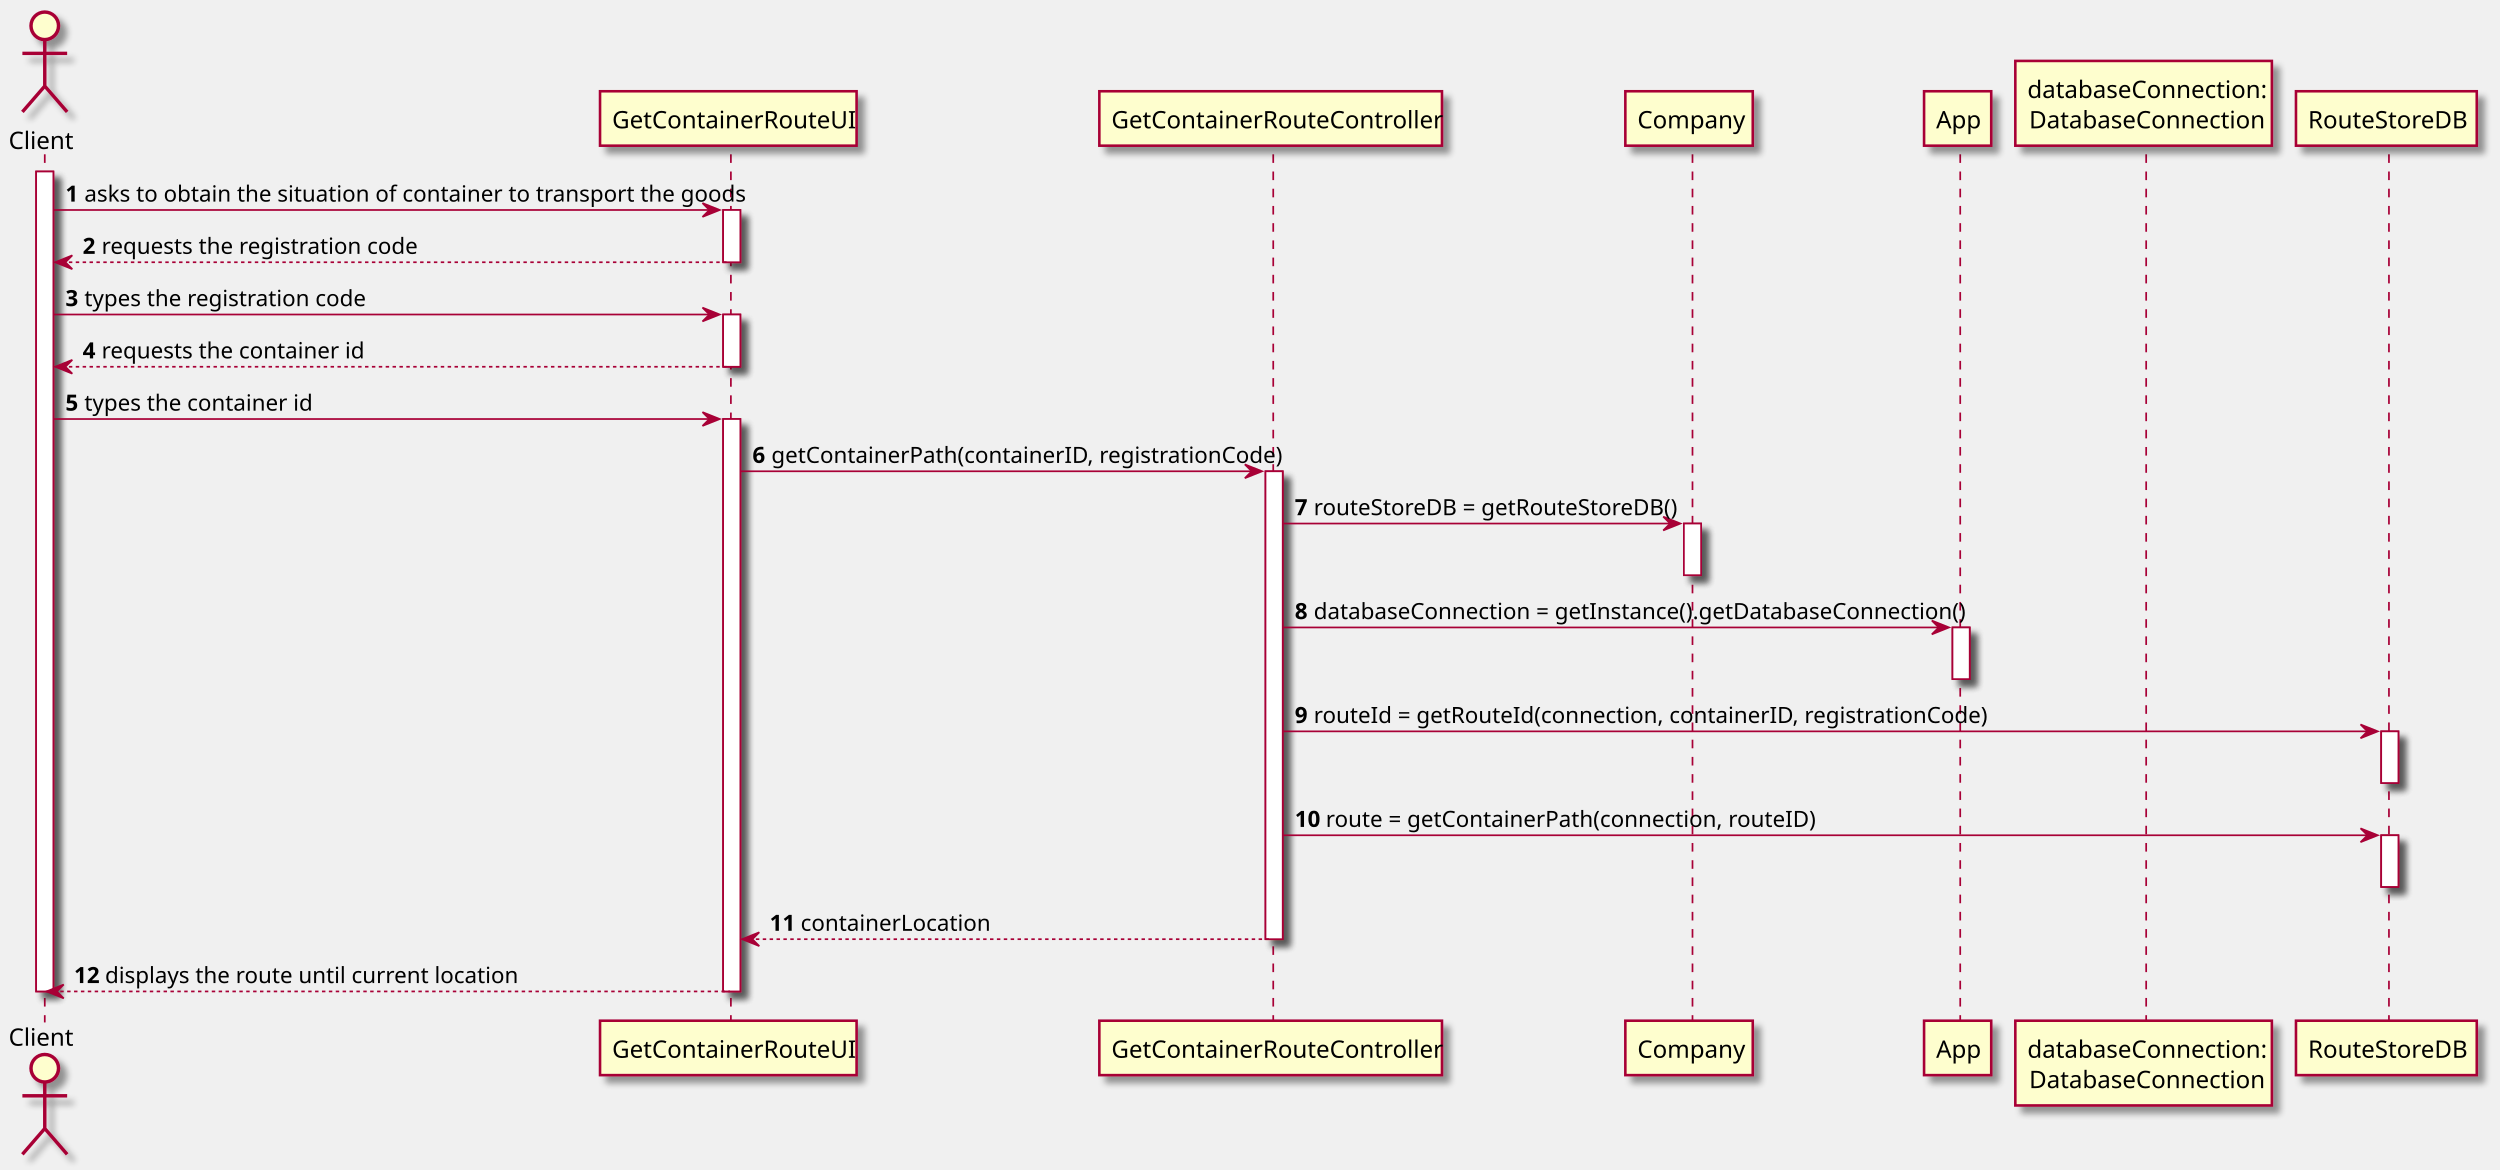
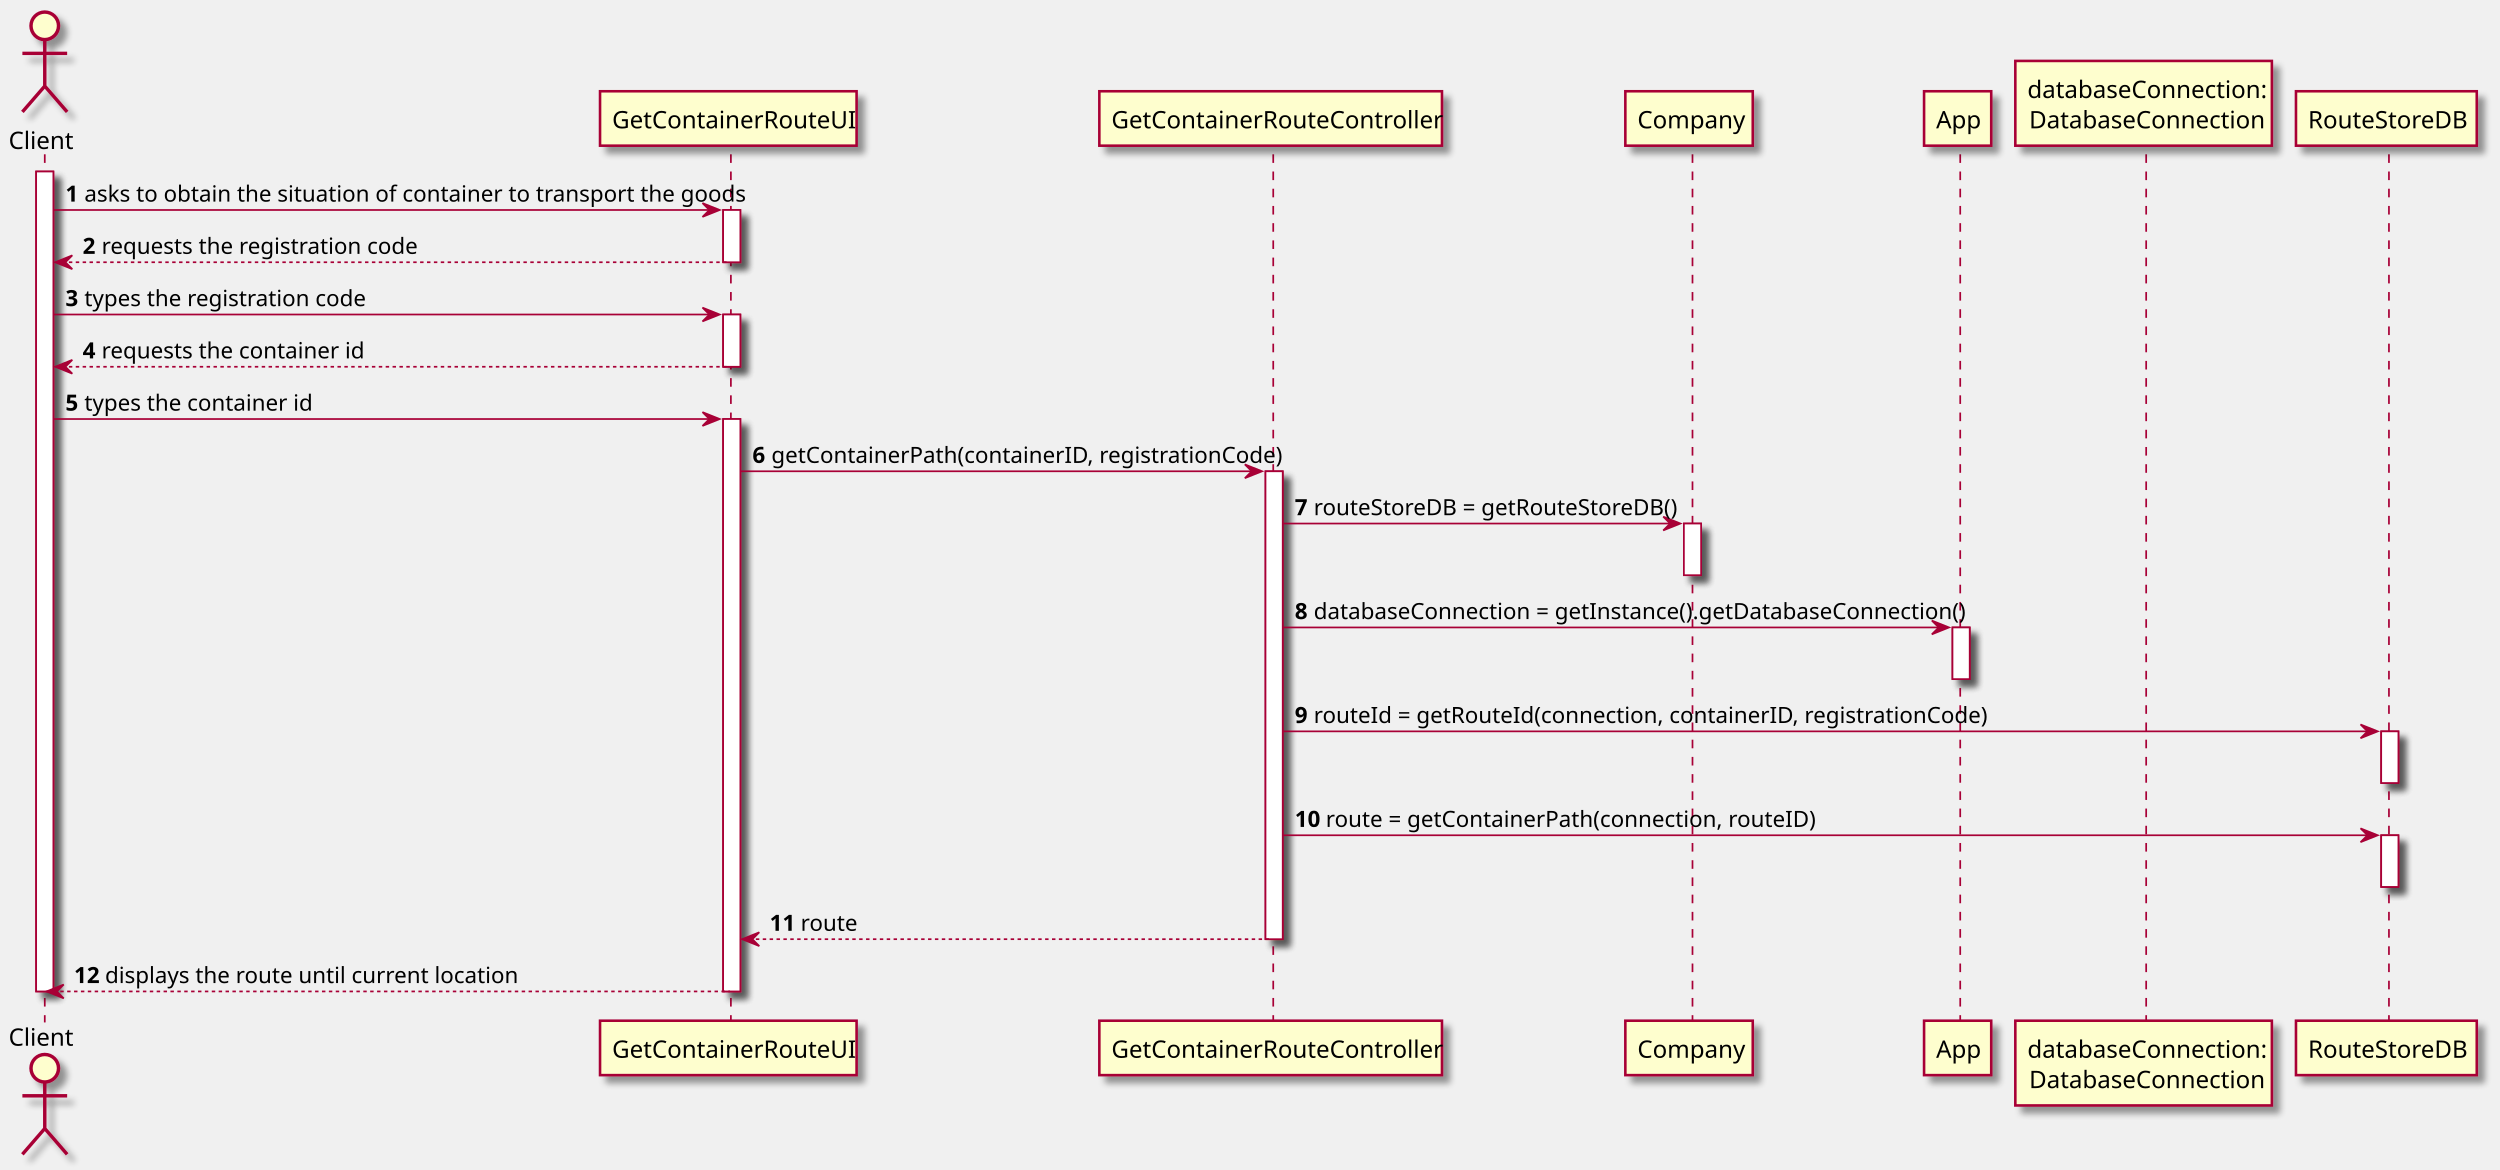
<svg xmlns="http://www.w3.org/2000/svg" contentScriptType="application/ecmascript" contentStyleType="text/css" height="679px" preserveAspectRatio="none" style="width:1452px;height:679px;background:#FFFFFF;" version="1.1" viewBox="0 0 1452 679" width="1452px" zoomAndPan="magnify">
  <defs>
-     <filter height="300%" id="f1j3c029j79h1v" width="300%" x="-1" y="-1">
+     <filter height="300%" id="f7noywndixx9i" width="300%" x="-1" y="-1">
      <feGaussianBlur result="blurOut" stdDeviation="2.0" />
      <feColorMatrix in="blurOut" result="blurOut2" type="matrix" values="0 0 0 0 0 0 0 0 0 0 0 0 0 0 0 0 0 0 .4 0" />
      <feOffset dx="4.0" dy="4.0" in="blurOut2" result="blurOut3" />
      <feBlend in="SourceGraphic" in2="blurOut3" mode="normal" />
    </filter>
  </defs>
  <g>
-     <rect fill="#FFFFFF" filter="url(#f1j3c029j79h1v)" height="476.219" style="stroke:#A80036;stroke-width:1.0;" width="10" x="21" y="99.609" />
-     <rect fill="#FFFFFF" filter="url(#f1j3c029j79h1v)" height="30.352" style="stroke:#A80036;stroke-width:1.0;" width="10" x="420" y="121.961" />
-     <rect fill="#FFFFFF" filter="url(#f1j3c029j79h1v)" height="30.352" style="stroke:#A80036;stroke-width:1.0;" width="10" x="420" y="182.664" />
-     <rect fill="#FFFFFF" filter="url(#f1j3c029j79h1v)" height="332.461" style="stroke:#A80036;stroke-width:1.0;" width="10" x="420" y="243.367" />
-     <rect fill="#FFFFFF" filter="url(#f1j3c029j79h1v)" height="271.758" style="stroke:#A80036;stroke-width:1.0;" width="10" x="735" y="273.719" />
-     <rect fill="#FFFFFF" filter="url(#f1j3c029j79h1v)" height="30" style="stroke:#A80036;stroke-width:1.0;" width="10" x="978" y="304.07" />
-     <rect fill="#FFFFFF" filter="url(#f1j3c029j79h1v)" height="30" style="stroke:#A80036;stroke-width:1.0;" width="10" x="1134" y="364.422" />
-     <rect fill="#FFFFFF" filter="url(#f1j3c029j79h1v)" height="30" style="stroke:#A80036;stroke-width:1.0;" width="10" x="1383" y="424.773" />
-     <rect fill="#FFFFFF" filter="url(#f1j3c029j79h1v)" height="30" style="stroke:#A80036;stroke-width:1.0;" width="10" x="1383" y="485.125" />
+     <rect fill="#FFFFFF" filter="url(#f7noywndixx9i)" height="476.219" style="stroke:#A80036;stroke-width:1.0;" width="10" x="21" y="99.609" />
+     <rect fill="#FFFFFF" filter="url(#f7noywndixx9i)" height="30.352" style="stroke:#A80036;stroke-width:1.0;" width="10" x="420" y="121.961" />
+     <rect fill="#FFFFFF" filter="url(#f7noywndixx9i)" height="30.352" style="stroke:#A80036;stroke-width:1.0;" width="10" x="420" y="182.664" />
+     <rect fill="#FFFFFF" filter="url(#f7noywndixx9i)" height="332.461" style="stroke:#A80036;stroke-width:1.0;" width="10" x="420" y="243.367" />
+     <rect fill="#FFFFFF" filter="url(#f7noywndixx9i)" height="271.758" style="stroke:#A80036;stroke-width:1.0;" width="10" x="735" y="273.719" />
+     <rect fill="#FFFFFF" filter="url(#f7noywndixx9i)" height="30" style="stroke:#A80036;stroke-width:1.0;" width="10" x="978" y="304.07" />
+     <rect fill="#FFFFFF" filter="url(#f7noywndixx9i)" height="30" style="stroke:#A80036;stroke-width:1.0;" width="10" x="1134" y="364.422" />
+     <rect fill="#FFFFFF" filter="url(#f7noywndixx9i)" height="30" style="stroke:#A80036;stroke-width:1.0;" width="10" x="1383" y="424.773" />
+     <rect fill="#FFFFFF" filter="url(#f7noywndixx9i)" height="30" style="stroke:#A80036;stroke-width:1.0;" width="10" x="1383" y="485.125" />
    <line style="stroke:#A80036;stroke-width:1.0;stroke-dasharray:5.0,5.0;" x1="26" x2="26" y1="89.609" y2="593.828" />
    <line style="stroke:#A80036;stroke-width:1.0;stroke-dasharray:5.0,5.0;" x1="424.5" x2="424.5" y1="89.609" y2="593.828" />
    <line style="stroke:#A80036;stroke-width:1.0;stroke-dasharray:5.0,5.0;" x1="739.5" x2="739.5" y1="89.609" y2="593.828" />
    <line style="stroke:#A80036;stroke-width:1.0;stroke-dasharray:5.0,5.0;" x1="983" x2="983" y1="89.609" y2="593.828" />
    <line style="stroke:#A80036;stroke-width:1.0;stroke-dasharray:5.0,5.0;" x1="1138.5" x2="1138.5" y1="89.609" y2="593.828" />
    <line style="stroke:#A80036;stroke-width:1.0;stroke-dasharray:5.0,5.0;" x1="1246.5" x2="1246.5" y1="89.609" y2="593.828" />
    <line style="stroke:#A80036;stroke-width:1.0;stroke-dasharray:5.0,5.0;" x1="1387.5" x2="1387.5" y1="89.609" y2="593.828" />
    <text fill="#000000" font-family="sans-serif" font-size="14" lengthAdjust="spacing" textLength="36" x="5" y="86.533">Client</text>
-     <ellipse cx="26" cy="15" fill="#FEFECE" filter="url(#f1j3c029j79h1v)" rx="8" ry="8" style="stroke:#A80036;stroke-width:2.0;" />
-     <path d="M26,23 L26,50 M13,31 L39,31 M26,50 L13,65 M26,50 L39,65 " fill="none" filter="url(#f1j3c029j79h1v)" style="stroke:#A80036;stroke-width:2.0;" />
+     <ellipse cx="26" cy="15" fill="#FEFECE" filter="url(#f7noywndixx9i)" rx="8" ry="8" style="stroke:#A80036;stroke-width:2.0;" />
+     <path d="M26,23 L26,50 M13,31 L39,31 M26,50 L13,65 M26,50 L39,65 " fill="none" filter="url(#f7noywndixx9i)" style="stroke:#A80036;stroke-width:2.0;" />
    <text fill="#000000" font-family="sans-serif" font-size="14" lengthAdjust="spacing" textLength="36" x="5" y="607.361">Client</text>
-     <ellipse cx="26" cy="620.438" fill="#FEFECE" filter="url(#f1j3c029j79h1v)" rx="8" ry="8" style="stroke:#A80036;stroke-width:2.0;" />
-     <path d="M26,628.438 L26,655.438 M13,636.438 L39,636.438 M26,655.438 L13,670.438 M26,655.438 L39,670.438 " fill="none" filter="url(#f1j3c029j79h1v)" style="stroke:#A80036;stroke-width:2.0;" />
-     <rect fill="#FEFECE" filter="url(#f1j3c029j79h1v)" height="31.609" style="stroke:#A80036;stroke-width:1.5;" width="149" x="348.5" y="53" />
+     <ellipse cx="26" cy="620.438" fill="#FEFECE" filter="url(#f7noywndixx9i)" rx="8" ry="8" style="stroke:#A80036;stroke-width:2.0;" />
+     <path d="M26,628.438 L26,655.438 M13,636.438 L39,636.438 M26,655.438 L13,670.438 M26,655.438 L39,670.438 " fill="none" filter="url(#f7noywndixx9i)" style="stroke:#A80036;stroke-width:2.0;" />
+     <rect fill="#FEFECE" filter="url(#f7noywndixx9i)" height="31.609" style="stroke:#A80036;stroke-width:1.5;" width="149" x="348.5" y="53" />
    <text fill="#000000" font-family="sans-serif" font-size="14" lengthAdjust="spacing" textLength="135" x="355.5" y="74.533">GetContainerRouteUI</text>
-     <rect fill="#FEFECE" filter="url(#f1j3c029j79h1v)" height="31.609" style="stroke:#A80036;stroke-width:1.5;" width="149" x="348.5" y="592.828" />
+     <rect fill="#FEFECE" filter="url(#f7noywndixx9i)" height="31.609" style="stroke:#A80036;stroke-width:1.5;" width="149" x="348.5" y="592.828" />
    <text fill="#000000" font-family="sans-serif" font-size="14" lengthAdjust="spacing" textLength="135" x="355.5" y="614.361">GetContainerRouteUI</text>
-     <rect fill="#FEFECE" filter="url(#f1j3c029j79h1v)" height="31.609" style="stroke:#A80036;stroke-width:1.5;" width="199" x="638.5" y="53" />
+     <rect fill="#FEFECE" filter="url(#f7noywndixx9i)" height="31.609" style="stroke:#A80036;stroke-width:1.5;" width="199" x="638.5" y="53" />
    <text fill="#000000" font-family="sans-serif" font-size="14" lengthAdjust="spacing" textLength="185" x="645.5" y="74.533">GetContainerRouteController</text>
-     <rect fill="#FEFECE" filter="url(#f1j3c029j79h1v)" height="31.609" style="stroke:#A80036;stroke-width:1.5;" width="199" x="638.5" y="592.828" />
+     <rect fill="#FEFECE" filter="url(#f7noywndixx9i)" height="31.609" style="stroke:#A80036;stroke-width:1.5;" width="199" x="638.5" y="592.828" />
    <text fill="#000000" font-family="sans-serif" font-size="14" lengthAdjust="spacing" textLength="185" x="645.5" y="614.361">GetContainerRouteController</text>
-     <rect fill="#FEFECE" filter="url(#f1j3c029j79h1v)" height="31.609" style="stroke:#A80036;stroke-width:1.5;" width="74" x="944" y="53" />
+     <rect fill="#FEFECE" filter="url(#f7noywndixx9i)" height="31.609" style="stroke:#A80036;stroke-width:1.5;" width="74" x="944" y="53" />
    <text fill="#000000" font-family="sans-serif" font-size="14" lengthAdjust="spacing" textLength="60" x="951" y="74.533">Company</text>
-     <rect fill="#FEFECE" filter="url(#f1j3c029j79h1v)" height="31.609" style="stroke:#A80036;stroke-width:1.5;" width="74" x="944" y="592.828" />
+     <rect fill="#FEFECE" filter="url(#f7noywndixx9i)" height="31.609" style="stroke:#A80036;stroke-width:1.5;" width="74" x="944" y="592.828" />
    <text fill="#000000" font-family="sans-serif" font-size="14" lengthAdjust="spacing" textLength="60" x="951" y="614.361">Company</text>
-     <rect fill="#FEFECE" filter="url(#f1j3c029j79h1v)" height="31.609" style="stroke:#A80036;stroke-width:1.5;" width="39" x="1117.5" y="53" />
+     <rect fill="#FEFECE" filter="url(#f7noywndixx9i)" height="31.609" style="stroke:#A80036;stroke-width:1.5;" width="39" x="1117.5" y="53" />
    <text fill="#000000" font-family="sans-serif" font-size="14" lengthAdjust="spacing" textLength="25" x="1124.5" y="74.533">App</text>
-     <rect fill="#FEFECE" filter="url(#f1j3c029j79h1v)" height="31.609" style="stroke:#A80036;stroke-width:1.5;" width="39" x="1117.5" y="592.828" />
+     <rect fill="#FEFECE" filter="url(#f7noywndixx9i)" height="31.609" style="stroke:#A80036;stroke-width:1.5;" width="39" x="1117.5" y="592.828" />
    <text fill="#000000" font-family="sans-serif" font-size="14" lengthAdjust="spacing" textLength="25" x="1124.5" y="614.361">App</text>
-     <rect fill="#FEFECE" filter="url(#f1j3c029j79h1v)" height="49.219" style="stroke:#A80036;stroke-width:1.5;" width="149" x="1170.5" y="35.391" />
+     <rect fill="#FEFECE" filter="url(#f7noywndixx9i)" height="49.219" style="stroke:#A80036;stroke-width:1.5;" width="149" x="1170.5" y="35.391" />
    <text fill="#000000" font-family="sans-serif" font-size="14" lengthAdjust="spacing" textLength="135" x="1177.5" y="56.924">databaseConnection:</text>
    <text fill="#000000" font-family="sans-serif" font-size="14" lengthAdjust="spacing" textLength="133" x="1178.5" y="74.533">DatabaseConnection</text>
-     <rect fill="#FEFECE" filter="url(#f1j3c029j79h1v)" height="49.219" style="stroke:#A80036;stroke-width:1.5;" width="149" x="1170.5" y="592.828" />
+     <rect fill="#FEFECE" filter="url(#f7noywndixx9i)" height="49.219" style="stroke:#A80036;stroke-width:1.5;" width="149" x="1170.5" y="592.828" />
    <text fill="#000000" font-family="sans-serif" font-size="14" lengthAdjust="spacing" textLength="135" x="1177.5" y="614.361">databaseConnection:</text>
    <text fill="#000000" font-family="sans-serif" font-size="14" lengthAdjust="spacing" textLength="133" x="1178.5" y="631.971">DatabaseConnection</text>
-     <rect fill="#FEFECE" filter="url(#f1j3c029j79h1v)" height="31.609" style="stroke:#A80036;stroke-width:1.5;" width="105" x="1333.5" y="53" />
+     <rect fill="#FEFECE" filter="url(#f7noywndixx9i)" height="31.609" style="stroke:#A80036;stroke-width:1.5;" width="105" x="1333.5" y="53" />
    <text fill="#000000" font-family="sans-serif" font-size="14" lengthAdjust="spacing" textLength="91" x="1340.5" y="74.533">RouteStoreDB</text>
-     <rect fill="#FEFECE" filter="url(#f1j3c029j79h1v)" height="31.609" style="stroke:#A80036;stroke-width:1.5;" width="105" x="1333.5" y="592.828" />
+     <rect fill="#FEFECE" filter="url(#f7noywndixx9i)" height="31.609" style="stroke:#A80036;stroke-width:1.5;" width="105" x="1333.5" y="592.828" />
    <text fill="#000000" font-family="sans-serif" font-size="14" lengthAdjust="spacing" textLength="91" x="1340.5" y="614.361">RouteStoreDB</text>
-     <rect fill="#FFFFFF" filter="url(#f1j3c029j79h1v)" height="476.219" style="stroke:#A80036;stroke-width:1.0;" width="10" x="21" y="99.609" />
-     <rect fill="#FFFFFF" filter="url(#f1j3c029j79h1v)" height="30.352" style="stroke:#A80036;stroke-width:1.0;" width="10" x="420" y="121.961" />
-     <rect fill="#FFFFFF" filter="url(#f1j3c029j79h1v)" height="30.352" style="stroke:#A80036;stroke-width:1.0;" width="10" x="420" y="182.664" />
-     <rect fill="#FFFFFF" filter="url(#f1j3c029j79h1v)" height="332.461" style="stroke:#A80036;stroke-width:1.0;" width="10" x="420" y="243.367" />
-     <rect fill="#FFFFFF" filter="url(#f1j3c029j79h1v)" height="271.758" style="stroke:#A80036;stroke-width:1.0;" width="10" x="735" y="273.719" />
-     <rect fill="#FFFFFF" filter="url(#f1j3c029j79h1v)" height="30" style="stroke:#A80036;stroke-width:1.0;" width="10" x="978" y="304.07" />
-     <rect fill="#FFFFFF" filter="url(#f1j3c029j79h1v)" height="30" style="stroke:#A80036;stroke-width:1.0;" width="10" x="1134" y="364.422" />
-     <rect fill="#FFFFFF" filter="url(#f1j3c029j79h1v)" height="30" style="stroke:#A80036;stroke-width:1.0;" width="10" x="1383" y="424.773" />
-     <rect fill="#FFFFFF" filter="url(#f1j3c029j79h1v)" height="30" style="stroke:#A80036;stroke-width:1.0;" width="10" x="1383" y="485.125" />
+     <rect fill="#FFFFFF" filter="url(#f7noywndixx9i)" height="476.219" style="stroke:#A80036;stroke-width:1.0;" width="10" x="21" y="99.609" />
+     <rect fill="#FFFFFF" filter="url(#f7noywndixx9i)" height="30.352" style="stroke:#A80036;stroke-width:1.0;" width="10" x="420" y="121.961" />
+     <rect fill="#FFFFFF" filter="url(#f7noywndixx9i)" height="30.352" style="stroke:#A80036;stroke-width:1.0;" width="10" x="420" y="182.664" />
+     <rect fill="#FFFFFF" filter="url(#f7noywndixx9i)" height="332.461" style="stroke:#A80036;stroke-width:1.0;" width="10" x="420" y="243.367" />
+     <rect fill="#FFFFFF" filter="url(#f7noywndixx9i)" height="271.758" style="stroke:#A80036;stroke-width:1.0;" width="10" x="735" y="273.719" />
+     <rect fill="#FFFFFF" filter="url(#f7noywndixx9i)" height="30" style="stroke:#A80036;stroke-width:1.0;" width="10" x="978" y="304.07" />
+     <rect fill="#FFFFFF" filter="url(#f7noywndixx9i)" height="30" style="stroke:#A80036;stroke-width:1.0;" width="10" x="1134" y="364.422" />
+     <rect fill="#FFFFFF" filter="url(#f7noywndixx9i)" height="30" style="stroke:#A80036;stroke-width:1.0;" width="10" x="1383" y="424.773" />
+     <rect fill="#FFFFFF" filter="url(#f7noywndixx9i)" height="30" style="stroke:#A80036;stroke-width:1.0;" width="10" x="1383" y="485.125" />
    <polygon fill="#A80036" points="408,117.961,418,121.961,408,125.961,412,121.961" style="stroke:#A80036;stroke-width:1.0;" />
    <line style="stroke:#A80036;stroke-width:1.0;" x1="31" x2="414" y1="121.961" y2="121.961" />
    <text fill="#000000" font-family="sans-serif" font-size="13" font-weight="bold" lengthAdjust="spacing" textLength="7" x="38" y="117.105">1</text>
    <text fill="#000000" font-family="sans-serif" font-size="13" lengthAdjust="spacing" textLength="359" x="49" y="117.105">asks to obtain the situation of container to transport the goods</text>
    <polygon fill="#A80036" points="42,148.312,32,152.312,42,156.312,38,152.312" style="stroke:#A80036;stroke-width:1.0;" />
    <line style="stroke:#A80036;stroke-width:1.0;stroke-dasharray:2.0,2.0;" x1="36" x2="424" y1="152.312" y2="152.312" />
    <text fill="#000000" font-family="sans-serif" font-size="13" font-weight="bold" lengthAdjust="spacing" textLength="7" x="48" y="147.456">2</text>
    <text fill="#000000" font-family="sans-serif" font-size="13" lengthAdjust="spacing" textLength="172" x="59" y="147.456">requests the registration code</text>
    <polygon fill="#A80036" points="408,178.664,418,182.664,408,186.664,412,182.664" style="stroke:#A80036;stroke-width:1.0;" />
    <line style="stroke:#A80036;stroke-width:1.0;" x1="31" x2="414" y1="182.664" y2="182.664" />
    <text fill="#000000" font-family="sans-serif" font-size="13" font-weight="bold" lengthAdjust="spacing" textLength="7" x="38" y="177.808">3</text>
    <text fill="#000000" font-family="sans-serif" font-size="13" lengthAdjust="spacing" textLength="154" x="49" y="177.808">types the registration code</text>
    <polygon fill="#A80036" points="42,209.016,32,213.016,42,217.016,38,213.016" style="stroke:#A80036;stroke-width:1.0;" />
    <line style="stroke:#A80036;stroke-width:1.0;stroke-dasharray:2.0,2.0;" x1="36" x2="424" y1="213.016" y2="213.016" />
    <text fill="#000000" font-family="sans-serif" font-size="13" font-weight="bold" lengthAdjust="spacing" textLength="7" x="48" y="208.159">4</text>
    <text fill="#000000" font-family="sans-serif" font-size="13" lengthAdjust="spacing" textLength="143" x="59" y="208.159">requests the container id</text>
    <polygon fill="#A80036" points="408,239.367,418,243.367,408,247.367,412,243.367" style="stroke:#A80036;stroke-width:1.0;" />
    <line style="stroke:#A80036;stroke-width:1.0;" x1="31" x2="414" y1="243.367" y2="243.367" />
    <text fill="#000000" font-family="sans-serif" font-size="13" font-weight="bold" lengthAdjust="spacing" textLength="7" x="38" y="238.511">5</text>
    <text fill="#000000" font-family="sans-serif" font-size="13" lengthAdjust="spacing" textLength="125" x="49" y="238.511">types the container id</text>
    <polygon fill="#A80036" points="723,269.719,733,273.719,723,277.719,727,273.719" style="stroke:#A80036;stroke-width:1.0;" />
    <line style="stroke:#A80036;stroke-width:1.0;" x1="430" x2="729" y1="273.719" y2="273.719" />
    <text fill="#000000" font-family="sans-serif" font-size="13" font-weight="bold" lengthAdjust="spacing" textLength="7" x="437" y="268.862">6</text>
    <text fill="#000000" font-family="sans-serif" font-size="13" lengthAdjust="spacing" textLength="275" x="448" y="268.862">getContainerPath(containerID, registrationCode)</text>
    <polygon fill="#A80036" points="966,300.07,976,304.07,966,308.07,970,304.07" style="stroke:#A80036;stroke-width:1.0;" />
    <line style="stroke:#A80036;stroke-width:1.0;" x1="745" x2="972" y1="304.07" y2="304.07" />
    <text fill="#000000" font-family="sans-serif" font-size="13" font-weight="bold" lengthAdjust="spacing" textLength="7" x="752" y="299.214">7</text>
    <text fill="#000000" font-family="sans-serif" font-size="13" lengthAdjust="spacing" textLength="203" x="763" y="299.214">routeStoreDB = getRouteStoreDB()</text>
    <polygon fill="#A80036" points="1122,360.422,1132,364.422,1122,368.422,1126,364.422" style="stroke:#A80036;stroke-width:1.0;" />
    <line style="stroke:#A80036;stroke-width:1.0;" x1="745" x2="1128" y1="364.422" y2="364.422" />
    <text fill="#000000" font-family="sans-serif" font-size="13" font-weight="bold" lengthAdjust="spacing" textLength="7" x="752" y="359.565">8</text>
    <text fill="#000000" font-family="sans-serif" font-size="13" lengthAdjust="spacing" textLength="359" x="763" y="359.565">databaseConnection = getInstance().getDatabaseConnection()</text>
    <polygon fill="#A80036" points="1371,420.773,1381,424.773,1371,428.773,1375,424.773" style="stroke:#A80036;stroke-width:1.0;" />
    <line style="stroke:#A80036;stroke-width:1.0;" x1="745" x2="1377" y1="424.773" y2="424.773" />
    <text fill="#000000" font-family="sans-serif" font-size="13" font-weight="bold" lengthAdjust="spacing" textLength="7" x="752" y="419.917">9</text>
    <text fill="#000000" font-family="sans-serif" font-size="13" lengthAdjust="spacing" textLength="363" x="763" y="419.917">routeId = getRouteId(connection, containerID, registrationCode)</text>
    <polygon fill="#A80036" points="1371,481.125,1381,485.125,1371,489.125,1375,485.125" style="stroke:#A80036;stroke-width:1.0;" />
    <line style="stroke:#A80036;stroke-width:1.0;" x1="745" x2="1377" y1="485.125" y2="485.125" />
    <text fill="#000000" font-family="sans-serif" font-size="13" font-weight="bold" lengthAdjust="spacing" textLength="14" x="752" y="480.269">10</text>
    <text fill="#000000" font-family="sans-serif" font-size="13" lengthAdjust="spacing" textLength="265" x="770" y="480.269">route = getContainerPath(connection, routeID)</text>
    <polygon fill="#A80036" points="441,541.477,431,545.477,441,549.477,437,545.477" style="stroke:#A80036;stroke-width:1.0;" />
    <line style="stroke:#A80036;stroke-width:1.0;stroke-dasharray:2.0,2.0;" x1="435" x2="739" y1="545.477" y2="545.477" />
    <text fill="#000000" font-family="sans-serif" font-size="13" font-weight="bold" lengthAdjust="spacing" textLength="14" x="447" y="540.62">11</text>
-     <text fill="#000000" font-family="sans-serif" font-size="13" lengthAdjust="spacing" textLength="102" x="465" y="540.62">containerLocation</text>
+     <text fill="#000000" font-family="sans-serif" font-size="13" lengthAdjust="spacing" textLength="29" x="465" y="540.62">route</text>
    <polygon fill="#A80036" points="37,571.828,27,575.828,37,579.828,33,575.828" style="stroke:#A80036;stroke-width:1.0;" />
    <line style="stroke:#A80036;stroke-width:1.0;stroke-dasharray:2.0,2.0;" x1="31" x2="424" y1="575.828" y2="575.828" />
    <text fill="#000000" font-family="sans-serif" font-size="13" font-weight="bold" lengthAdjust="spacing" textLength="14" x="43" y="570.972">12</text>
    <text fill="#000000" font-family="sans-serif" font-size="13" lengthAdjust="spacing" textLength="224" x="61" y="570.972">displays the route until current location</text>
  </g>
</svg>
